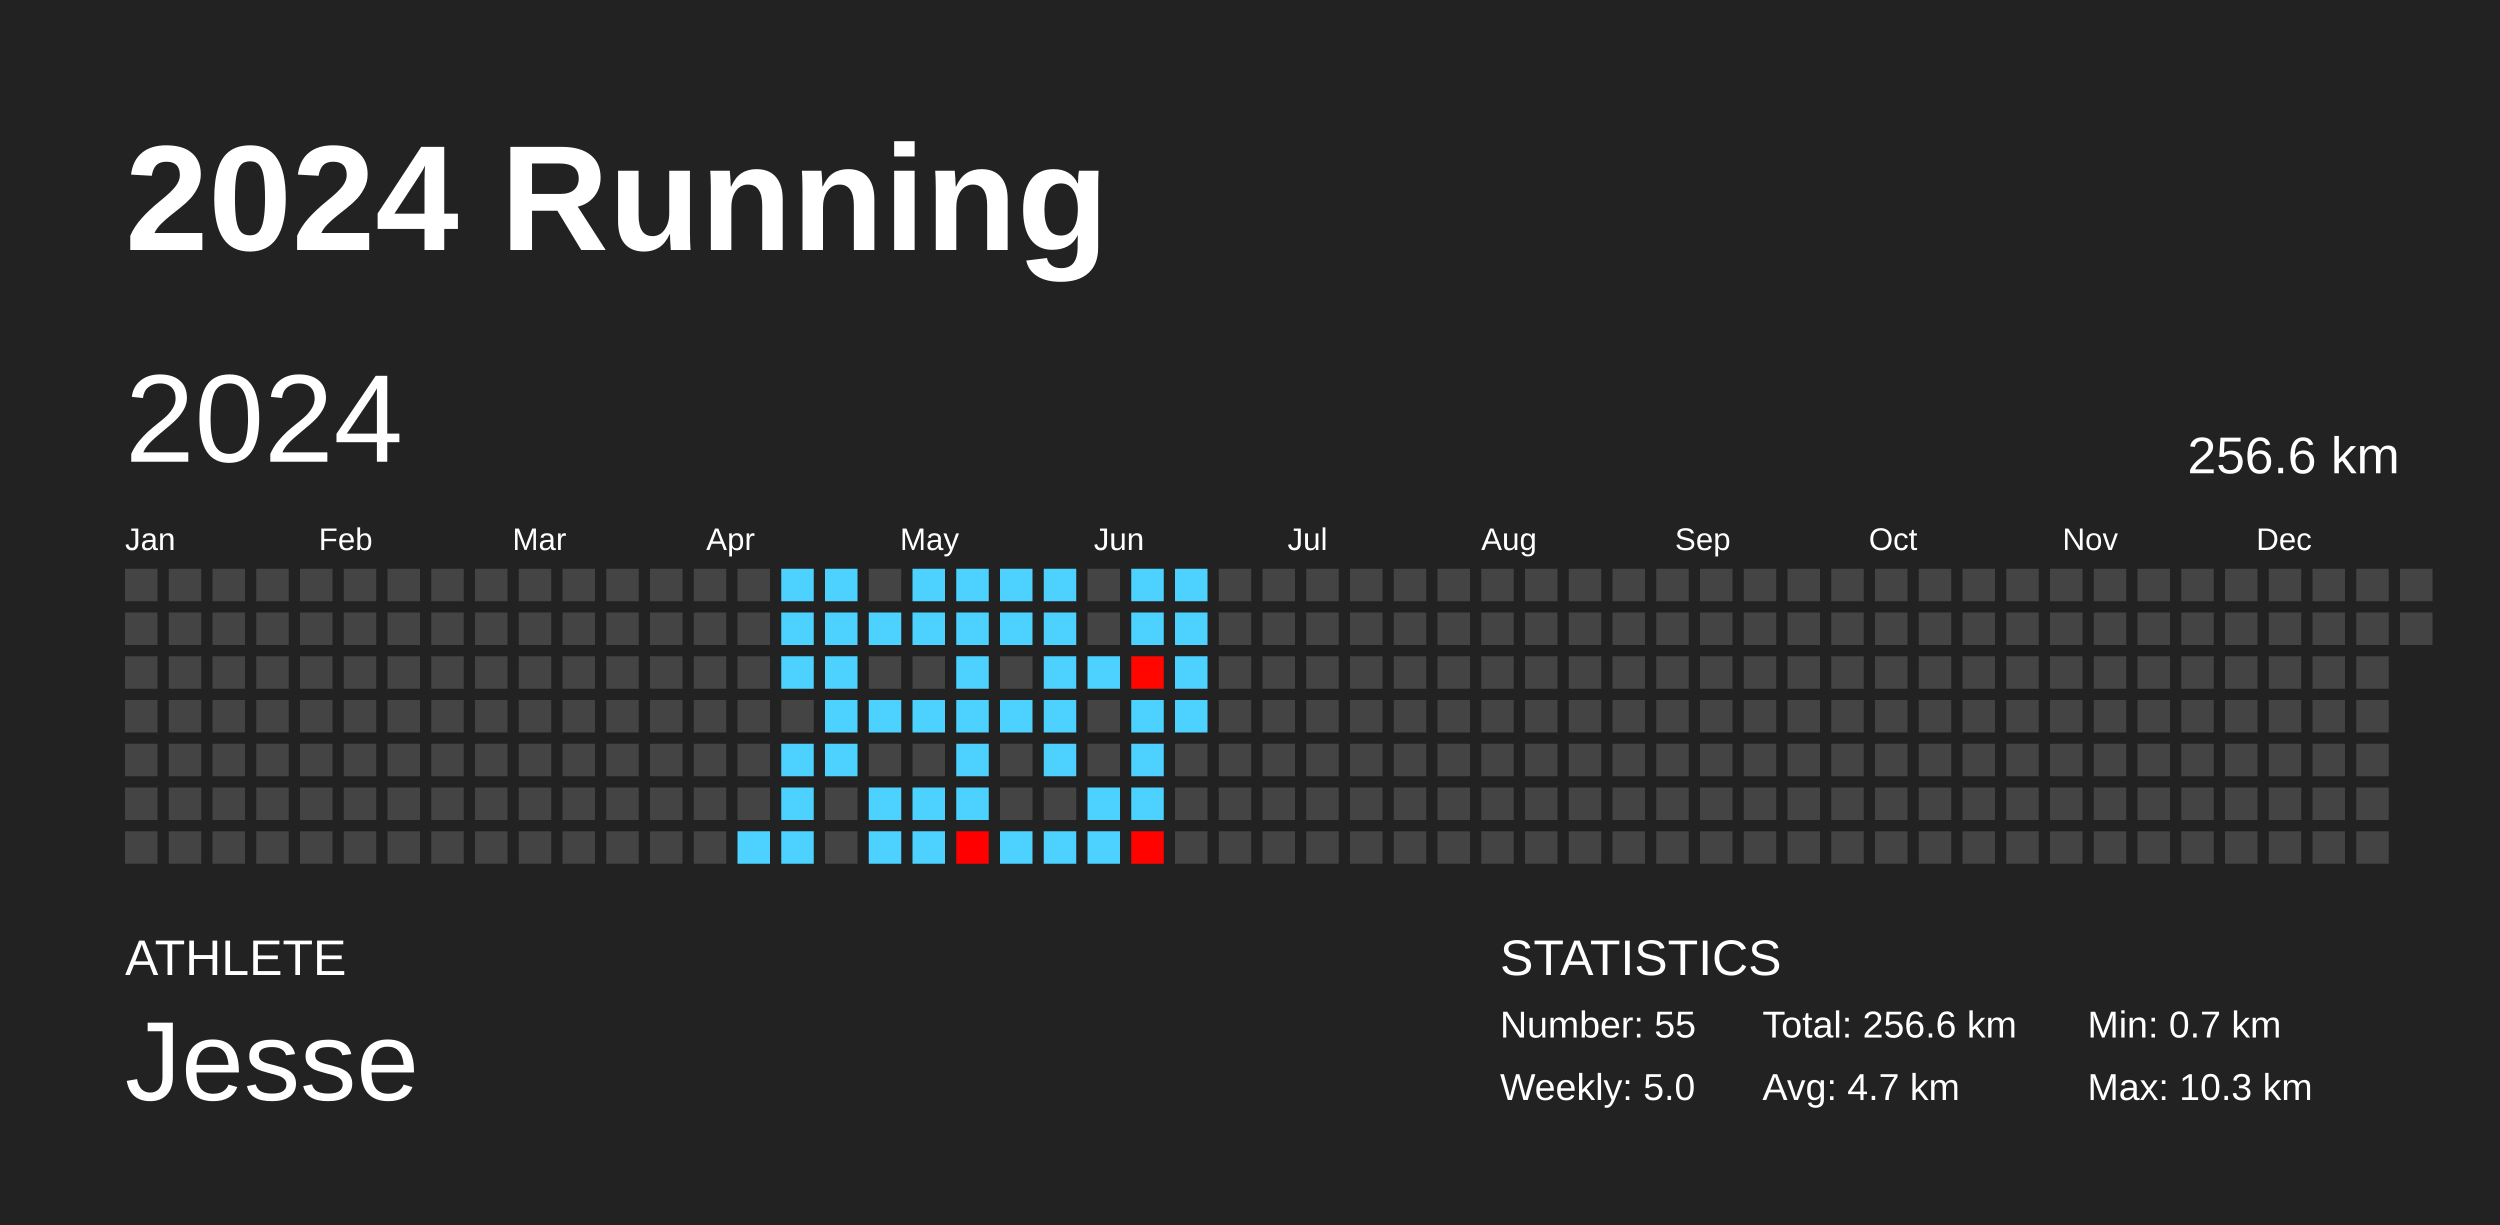
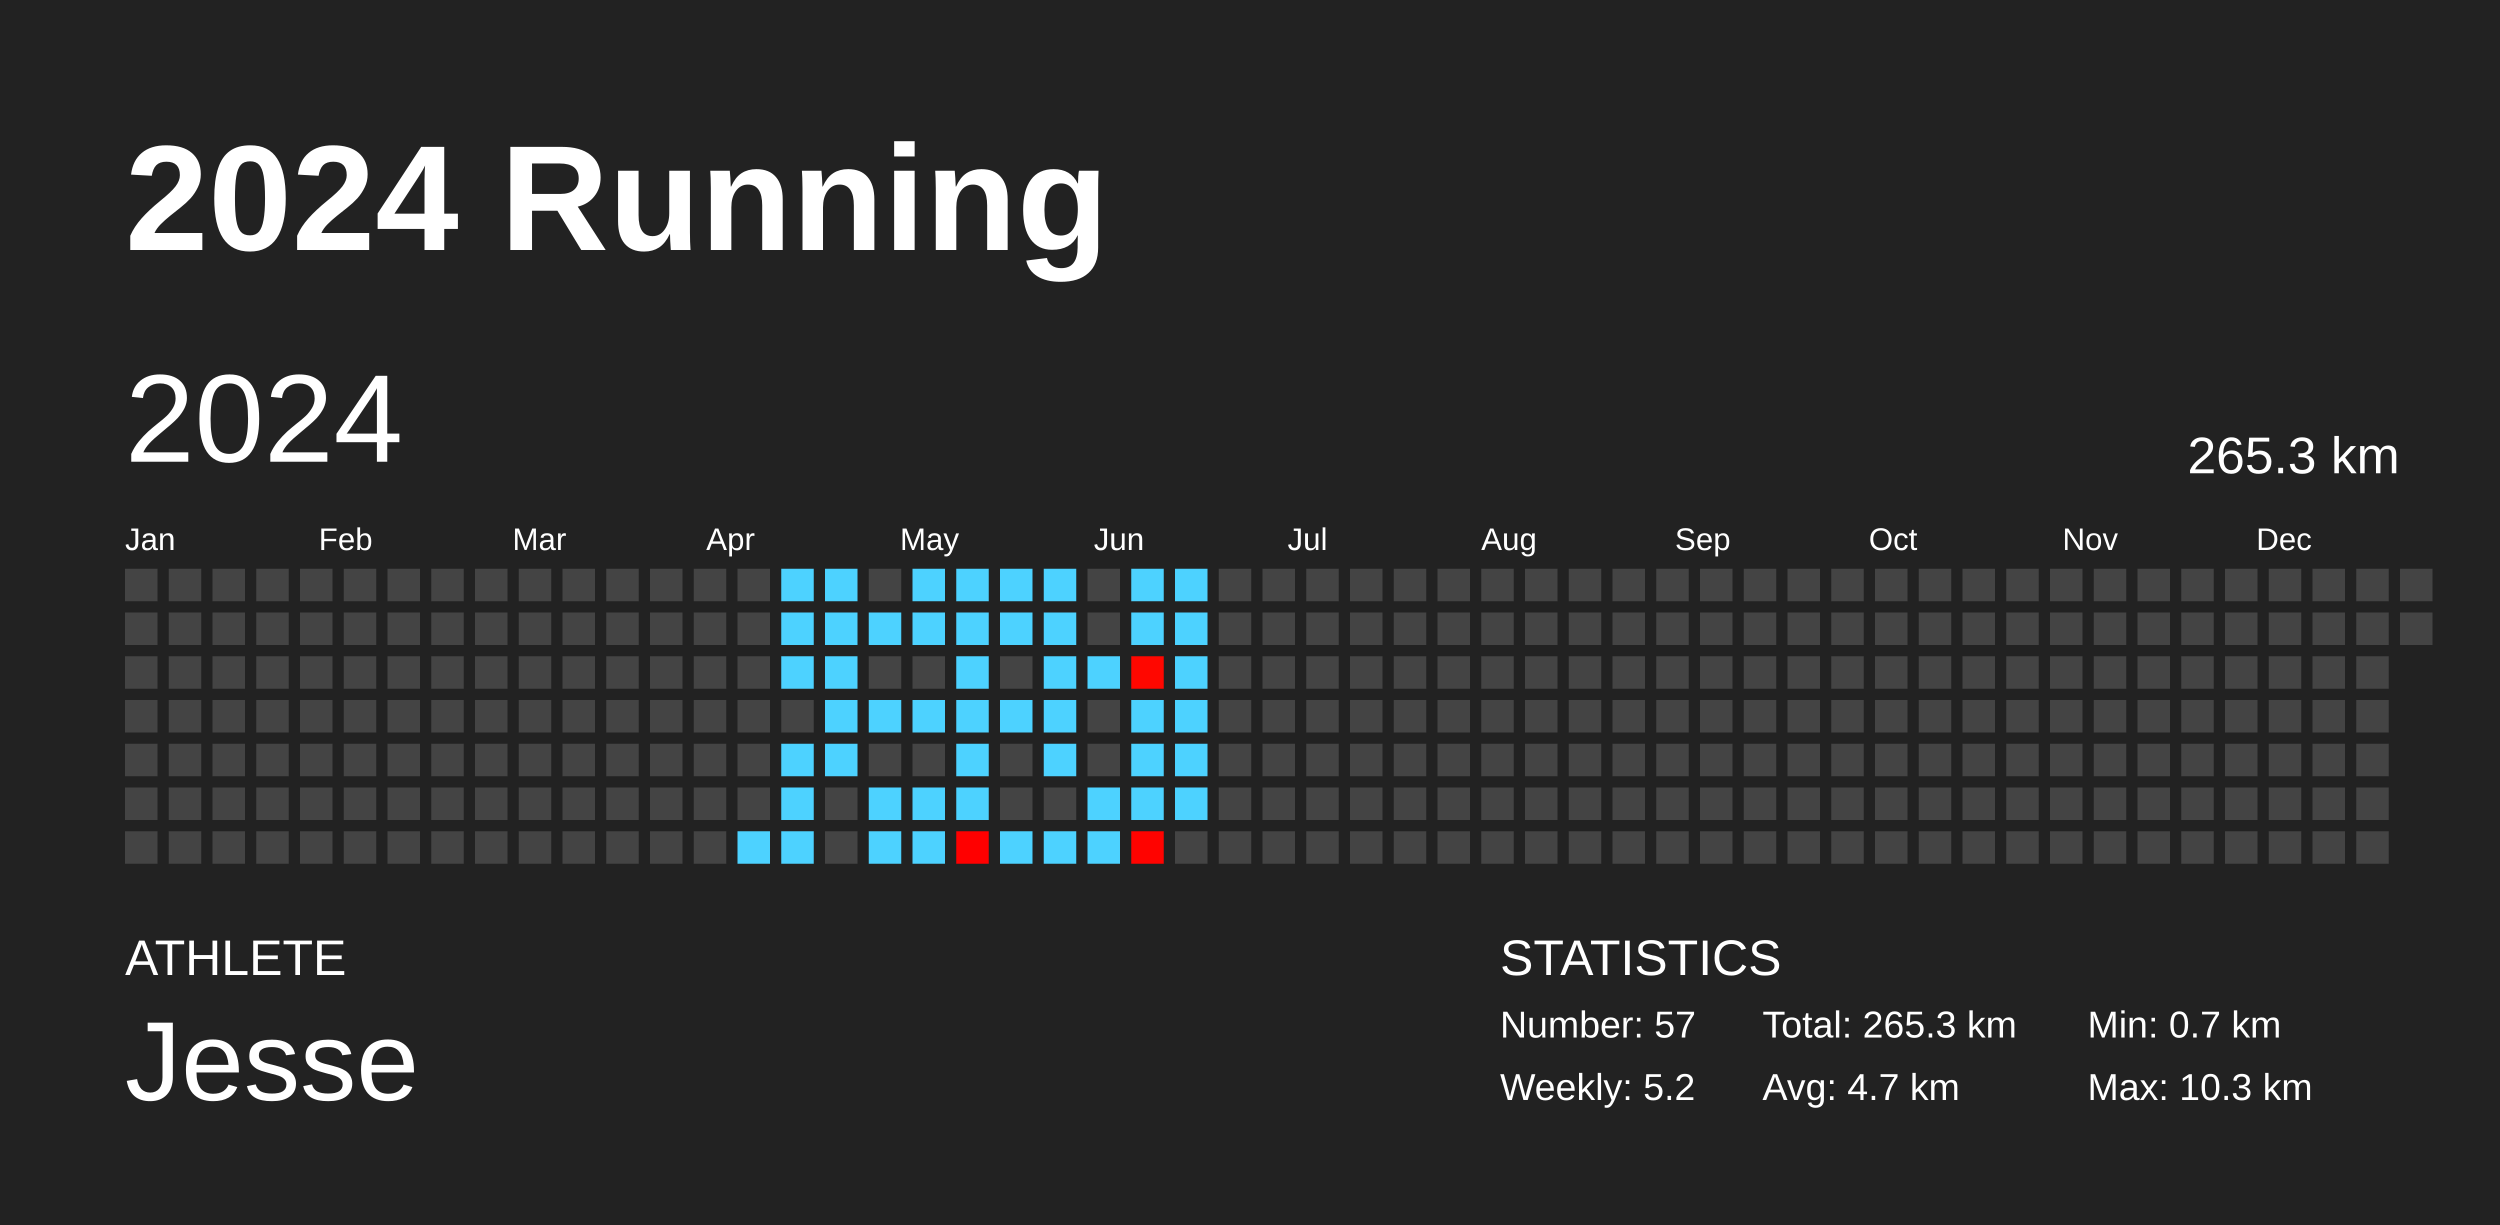
<svg xmlns="http://www.w3.org/2000/svg" baseProfile="full" height="98mm" version="1.1" viewBox="0,0,200,98" width="200mm">
  <defs />
  <rect fill="#222222" height="98" width="200" x="0" y="0" />
  <text fill="#FFFFFF" style="font-size:12px; font-family:Arial; font-weight:bold;" x="10" y="20">2024 Running</text>
  <text fill="#FFFFFF" style="font-size:4px; font-family:Arial" x="10" y="78">ATHLETE</text>
  <text fill="#FFFFFF" style="font-size:9px; font-family:Arial" x="10" y="88">Jesse</text>
  <text fill="#FFFFFF" style="font-size:4px; font-family:Arial" x="120" y="78">STATISTICS</text>
-   <text fill="#FFFFFF" style="font-size:3px; font-family:Arial" x="120" y="83">Number: 55</text>
-   <text fill="#FFFFFF" style="font-size:3px; font-family:Arial" x="120" y="88">Weekly: 5.0</text>
-   <text fill="#FFFFFF" style="font-size:3px; font-family:Arial" x="141" y="83">Total: 256.6 km</text>
+   <text fill="#FFFFFF" style="font-size:3px; font-family:Arial" x="120" y="83">Number: 57</text>
+   <text fill="#FFFFFF" style="font-size:3px; font-family:Arial" x="120" y="88">Weekly: 5.2</text>
+   <text fill="#FFFFFF" style="font-size:3px; font-family:Arial" x="141" y="83">Total: 265.3 km</text>
  <text fill="#FFFFFF" style="font-size:3px; font-family:Arial" x="141" y="88">Avg: 4.7 km</text>
  <text fill="#FFFFFF" style="font-size:3px; font-family:Arial" x="167" y="83">Min: 0.7 km</text>
  <text fill="#FFFFFF" style="font-size:3px; font-family:Arial" x="167" y="88">Max: 10.3 km</text>
  <text dominant-baseline="hanging" fill="#FFFFFF" style="font-size:10.0px; font-family:Arial;" x="10" y="30">2024</text>
-   <text dominant-baseline="hanging" fill="#FFFFFF" style="font-size:4.125px; font-family:Arial;" x="175" y="35">256.6 km</text>
+   <text dominant-baseline="hanging" fill="#FFFFFF" style="font-size:4.125px; font-family:Arial;" x="175" y="35">265.3 km</text>
  <text fill="#FFFFFF" style="font-size:2.5px; font-family:Arial" x="10.0" y="44">Jan</text>
  <text fill="#FFFFFF" style="font-size:2.5px; font-family:Arial" x="25.5" y="44">Feb</text>
  <text fill="#FFFFFF" style="font-size:2.5px; font-family:Arial" x="41.0" y="44">Mar</text>
  <text fill="#FFFFFF" style="font-size:2.5px; font-family:Arial" x="56.5" y="44">Apr</text>
  <text fill="#FFFFFF" style="font-size:2.5px; font-family:Arial" x="72.0" y="44">May</text>
  <text fill="#FFFFFF" style="font-size:2.5px; font-family:Arial" x="87.5" y="44">Jun</text>
  <text fill="#FFFFFF" style="font-size:2.5px; font-family:Arial" x="103.0" y="44">Jul</text>
  <text fill="#FFFFFF" style="font-size:2.5px; font-family:Arial" x="118.5" y="44">Aug</text>
  <text fill="#FFFFFF" style="font-size:2.5px; font-family:Arial" x="134.0" y="44">Sep</text>
  <text fill="#FFFFFF" style="font-size:2.5px; font-family:Arial" x="149.5" y="44">Oct</text>
  <text fill="#FFFFFF" style="font-size:2.5px; font-family:Arial" x="165.0" y="44">Nov</text>
  <text fill="#FFFFFF" style="font-size:2.5px; font-family:Arial" x="180.5" y="44">Dec</text>
  <rect fill="#444444" height="2.6" width="2.6" x="10.0" y="45.5" />
  <rect fill="#444444" height="2.6" width="2.6" x="10.0" y="49.0" />
  <rect fill="#444444" height="2.6" width="2.6" x="10.0" y="52.5" />
  <rect fill="#444444" height="2.6" width="2.6" x="10.0" y="56.0" />
  <rect fill="#444444" height="2.6" width="2.6" x="10.0" y="59.5" />
  <rect fill="#444444" height="2.6" width="2.6" x="10.0" y="63.0" />
  <rect fill="#444444" height="2.6" width="2.6" x="10.0" y="66.5" />
  <rect fill="#444444" height="2.6" width="2.6" x="13.5" y="45.5" />
  <rect fill="#444444" height="2.6" width="2.6" x="13.5" y="49.0" />
  <rect fill="#444444" height="2.6" width="2.6" x="13.5" y="52.5" />
  <rect fill="#444444" height="2.6" width="2.6" x="13.5" y="56.0" />
  <rect fill="#444444" height="2.6" width="2.6" x="13.5" y="59.5" />
  <rect fill="#444444" height="2.6" width="2.6" x="13.5" y="63.0" />
  <rect fill="#444444" height="2.6" width="2.6" x="13.5" y="66.5" />
  <rect fill="#444444" height="2.6" width="2.6" x="17.0" y="45.5" />
  <rect fill="#444444" height="2.6" width="2.6" x="17.0" y="49.0" />
  <rect fill="#444444" height="2.6" width="2.6" x="17.0" y="52.5" />
  <rect fill="#444444" height="2.6" width="2.6" x="17.0" y="56.0" />
  <rect fill="#444444" height="2.6" width="2.6" x="17.0" y="59.5" />
  <rect fill="#444444" height="2.6" width="2.6" x="17.0" y="63.0" />
  <rect fill="#444444" height="2.6" width="2.6" x="17.0" y="66.5" />
  <rect fill="#444444" height="2.6" width="2.6" x="20.5" y="45.5" />
  <rect fill="#444444" height="2.6" width="2.6" x="20.5" y="49.0" />
  <rect fill="#444444" height="2.6" width="2.6" x="20.5" y="52.5" />
  <rect fill="#444444" height="2.6" width="2.6" x="20.5" y="56.0" />
  <rect fill="#444444" height="2.6" width="2.6" x="20.5" y="59.5" />
  <rect fill="#444444" height="2.6" width="2.6" x="20.5" y="63.0" />
  <rect fill="#444444" height="2.6" width="2.6" x="20.5" y="66.5" />
  <rect fill="#444444" height="2.6" width="2.6" x="24.0" y="45.5" />
  <rect fill="#444444" height="2.6" width="2.6" x="24.0" y="49.0" />
  <rect fill="#444444" height="2.6" width="2.6" x="24.0" y="52.5" />
  <rect fill="#444444" height="2.6" width="2.6" x="24.0" y="56.0" />
  <rect fill="#444444" height="2.6" width="2.6" x="24.0" y="59.5" />
  <rect fill="#444444" height="2.6" width="2.6" x="24.0" y="63.0" />
  <rect fill="#444444" height="2.6" width="2.6" x="24.0" y="66.5" />
  <rect fill="#444444" height="2.6" width="2.6" x="27.5" y="45.5" />
  <rect fill="#444444" height="2.6" width="2.6" x="27.5" y="49.0" />
  <rect fill="#444444" height="2.6" width="2.6" x="27.5" y="52.5" />
  <rect fill="#444444" height="2.6" width="2.6" x="27.5" y="56.0" />
  <rect fill="#444444" height="2.6" width="2.6" x="27.5" y="59.5" />
  <rect fill="#444444" height="2.6" width="2.6" x="27.5" y="63.0" />
  <rect fill="#444444" height="2.6" width="2.6" x="27.5" y="66.5" />
  <rect fill="#444444" height="2.6" width="2.6" x="31.0" y="45.5" />
  <rect fill="#444444" height="2.6" width="2.6" x="31.0" y="49.0" />
  <rect fill="#444444" height="2.6" width="2.6" x="31.0" y="52.5" />
  <rect fill="#444444" height="2.6" width="2.6" x="31.0" y="56.0" />
  <rect fill="#444444" height="2.6" width="2.6" x="31.0" y="59.5" />
  <rect fill="#444444" height="2.6" width="2.6" x="31.0" y="63.0" />
  <rect fill="#444444" height="2.6" width="2.6" x="31.0" y="66.5" />
  <rect fill="#444444" height="2.6" width="2.6" x="34.5" y="45.5" />
  <rect fill="#444444" height="2.6" width="2.6" x="34.5" y="49.0" />
  <rect fill="#444444" height="2.6" width="2.6" x="34.5" y="52.5" />
  <rect fill="#444444" height="2.6" width="2.6" x="34.5" y="56.0" />
  <rect fill="#444444" height="2.6" width="2.6" x="34.5" y="59.5" />
  <rect fill="#444444" height="2.6" width="2.6" x="34.5" y="63.0" />
  <rect fill="#444444" height="2.6" width="2.6" x="34.5" y="66.5" />
  <rect fill="#444444" height="2.6" width="2.6" x="38.0" y="45.5" />
  <rect fill="#444444" height="2.6" width="2.6" x="38.0" y="49.0" />
  <rect fill="#444444" height="2.6" width="2.6" x="38.0" y="52.5" />
  <rect fill="#444444" height="2.6" width="2.6" x="38.0" y="56.0" />
  <rect fill="#444444" height="2.6" width="2.6" x="38.0" y="59.5" />
  <rect fill="#444444" height="2.6" width="2.6" x="38.0" y="63.0" />
  <rect fill="#444444" height="2.6" width="2.6" x="38.0" y="66.5" />
  <rect fill="#444444" height="2.6" width="2.6" x="41.5" y="45.5" />
  <rect fill="#444444" height="2.6" width="2.6" x="41.5" y="49.0" />
  <rect fill="#444444" height="2.6" width="2.6" x="41.5" y="52.5" />
  <rect fill="#444444" height="2.6" width="2.6" x="41.5" y="56.0" />
  <rect fill="#444444" height="2.6" width="2.6" x="41.5" y="59.5" />
  <rect fill="#444444" height="2.6" width="2.6" x="41.5" y="63.0" />
  <rect fill="#444444" height="2.6" width="2.6" x="41.5" y="66.5" />
  <rect fill="#444444" height="2.6" width="2.6" x="45.0" y="45.5" />
  <rect fill="#444444" height="2.6" width="2.6" x="45.0" y="49.0" />
  <rect fill="#444444" height="2.6" width="2.6" x="45.0" y="52.5" />
  <rect fill="#444444" height="2.6" width="2.6" x="45.0" y="56.0" />
  <rect fill="#444444" height="2.6" width="2.6" x="45.0" y="59.5" />
  <rect fill="#444444" height="2.6" width="2.6" x="45.0" y="63.0" />
  <rect fill="#444444" height="2.6" width="2.6" x="45.0" y="66.5" />
  <rect fill="#444444" height="2.6" width="2.6" x="48.5" y="45.5" />
  <rect fill="#444444" height="2.6" width="2.6" x="48.5" y="49.0" />
  <rect fill="#444444" height="2.6" width="2.6" x="48.5" y="52.5" />
  <rect fill="#444444" height="2.6" width="2.6" x="48.5" y="56.0" />
  <rect fill="#444444" height="2.6" width="2.6" x="48.5" y="59.5" />
  <rect fill="#444444" height="2.6" width="2.6" x="48.5" y="63.0" />
  <rect fill="#444444" height="2.6" width="2.6" x="48.5" y="66.5" />
  <rect fill="#444444" height="2.6" width="2.6" x="52.0" y="45.5" />
  <rect fill="#444444" height="2.6" width="2.6" x="52.0" y="49.0" />
  <rect fill="#444444" height="2.6" width="2.6" x="52.0" y="52.5" />
  <rect fill="#444444" height="2.6" width="2.6" x="52.0" y="56.0" />
  <rect fill="#444444" height="2.6" width="2.6" x="52.0" y="59.5" />
  <rect fill="#444444" height="2.6" width="2.6" x="52.0" y="63.0" />
  <rect fill="#444444" height="2.6" width="2.6" x="52.0" y="66.5" />
  <rect fill="#444444" height="2.6" width="2.6" x="55.5" y="45.5" />
  <rect fill="#444444" height="2.6" width="2.6" x="55.5" y="49.0" />
  <rect fill="#444444" height="2.6" width="2.6" x="55.5" y="52.5" />
  <rect fill="#444444" height="2.6" width="2.6" x="55.5" y="56.0" />
  <rect fill="#444444" height="2.6" width="2.6" x="55.5" y="59.5" />
  <rect fill="#444444" height="2.6" width="2.6" x="55.5" y="63.0" />
  <rect fill="#444444" height="2.6" width="2.6" x="55.5" y="66.5" />
  <rect fill="#444444" height="2.6" width="2.6" x="59.0" y="45.5" />
  <rect fill="#444444" height="2.6" width="2.6" x="59.0" y="49.0" />
  <rect fill="#444444" height="2.6" width="2.6" x="59.0" y="52.5" />
  <rect fill="#444444" height="2.6" width="2.6" x="59.0" y="56.0" />
  <rect fill="#444444" height="2.6" width="2.6" x="59.0" y="59.5" />
  <rect fill="#444444" height="2.6" width="2.6" x="59.0" y="63.0" />
  <rect fill="#4dd2ff" height="2.6" width="2.6" x="59.0" y="66.5" />
  <rect fill="#4dd2ff" height="2.6" width="2.6" x="62.5" y="45.5" />
  <rect fill="#4dd2ff" height="2.6" width="2.6" x="62.5" y="49.0" />
  <rect fill="#4dd2ff" height="2.6" width="2.6" x="62.5" y="52.5" />
  <rect fill="#444444" height="2.6" width="2.6" x="62.5" y="56.0" />
  <rect fill="#4dd2ff" height="2.6" width="2.6" x="62.5" y="59.5" />
  <rect fill="#4dd2ff" height="2.6" width="2.6" x="62.5" y="63.0" />
  <rect fill="#4dd2ff" height="2.6" width="2.6" x="62.5" y="66.5" />
  <rect fill="#4dd2ff" height="2.6" width="2.6" x="66.0" y="45.5" />
  <rect fill="#4dd2ff" height="2.6" width="2.6" x="66.0" y="49.0" />
  <rect fill="#4dd2ff" height="2.6" width="2.6" x="66.0" y="52.5" />
  <rect fill="#4dd2ff" height="2.6" width="2.6" x="66.0" y="56.0" />
  <rect fill="#4dd2ff" height="2.6" width="2.6" x="66.0" y="59.5" />
  <rect fill="#444444" height="2.6" width="2.6" x="66.0" y="63.0" />
  <rect fill="#444444" height="2.6" width="2.6" x="66.0" y="66.5" />
  <rect fill="#444444" height="2.6" width="2.6" x="69.5" y="45.5" />
  <rect fill="#4dd2ff" height="2.6" width="2.6" x="69.5" y="49.0" />
  <rect fill="#444444" height="2.6" width="2.6" x="69.5" y="52.5" />
  <rect fill="#4dd2ff" height="2.6" width="2.6" x="69.5" y="56.0" />
  <rect fill="#444444" height="2.6" width="2.6" x="69.5" y="59.5" />
  <rect fill="#4dd2ff" height="2.6" width="2.6" x="69.5" y="63.0" />
  <rect fill="#4dd2ff" height="2.6" width="2.6" x="69.5" y="66.5" />
  <rect fill="#4dd2ff" height="2.6" width="2.6" x="73.0" y="45.5" />
  <rect fill="#4dd2ff" height="2.6" width="2.6" x="73.0" y="49.0" />
  <rect fill="#444444" height="2.6" width="2.6" x="73.0" y="52.5" />
  <rect fill="#4dd2ff" height="2.6" width="2.6" x="73.0" y="56.0" />
  <rect fill="#444444" height="2.6" width="2.6" x="73.0" y="59.5" />
  <rect fill="#4dd2ff" height="2.6" width="2.6" x="73.0" y="63.0" />
  <rect fill="#4dd2ff" height="2.6" width="2.6" x="73.0" y="66.5" />
  <rect fill="#4dd2ff" height="2.6" width="2.6" x="76.5" y="45.5" />
  <rect fill="#4dd2ff" height="2.6" width="2.6" x="76.5" y="49.0" />
  <rect fill="#4dd2ff" height="2.6" width="2.6" x="76.5" y="52.5" />
  <rect fill="#4dd2ff" height="2.6" width="2.6" x="76.5" y="56.0" />
  <rect fill="#4dd2ff" height="2.6" width="2.6" x="76.5" y="59.5" />
  <rect fill="#4dd2ff" height="2.6" width="2.6" x="76.5" y="63.0" />
  <rect fill="#ff0000" height="2.6" width="2.6" x="76.5" y="66.5" />
  <rect fill="#4dd2ff" height="2.6" width="2.6" x="80.0" y="45.5" />
  <rect fill="#4dd2ff" height="2.6" width="2.6" x="80.0" y="49.0" />
  <rect fill="#444444" height="2.6" width="2.6" x="80.0" y="52.5" />
  <rect fill="#4dd2ff" height="2.6" width="2.6" x="80.0" y="56.0" />
  <rect fill="#444444" height="2.6" width="2.6" x="80.0" y="59.5" />
  <rect fill="#444444" height="2.6" width="2.6" x="80.0" y="63.0" />
  <rect fill="#4dd2ff" height="2.6" width="2.6" x="80.0" y="66.5" />
  <rect fill="#4dd2ff" height="2.6" width="2.6" x="83.5" y="45.5" />
  <rect fill="#4dd2ff" height="2.6" width="2.6" x="83.5" y="49.0" />
  <rect fill="#4dd2ff" height="2.6" width="2.6" x="83.5" y="52.5" />
  <rect fill="#4dd2ff" height="2.6" width="2.6" x="83.5" y="56.0" />
  <rect fill="#4dd2ff" height="2.6" width="2.6" x="83.5" y="59.5" />
  <rect fill="#444444" height="2.6" width="2.6" x="83.5" y="63.0" />
  <rect fill="#4dd2ff" height="2.6" width="2.6" x="83.5" y="66.5" />
  <rect fill="#444444" height="2.6" width="2.6" x="87.0" y="45.5" />
  <rect fill="#444444" height="2.6" width="2.6" x="87.0" y="49.0" />
  <rect fill="#4dd2ff" height="2.6" width="2.6" x="87.0" y="52.5" />
  <rect fill="#444444" height="2.6" width="2.6" x="87.0" y="56.0" />
  <rect fill="#444444" height="2.6" width="2.6" x="87.0" y="59.5" />
  <rect fill="#4dd2ff" height="2.6" width="2.6" x="87.0" y="63.0" />
  <rect fill="#4dd2ff" height="2.6" width="2.6" x="87.0" y="66.5" />
  <rect fill="#4dd2ff" height="2.6" width="2.6" x="90.5" y="45.5" />
  <rect fill="#4dd2ff" height="2.6" width="2.6" x="90.5" y="49.0" />
  <rect fill="#ff0700" height="2.6" width="2.6" x="90.5" y="52.5" />
  <rect fill="#4dd2ff" height="2.6" width="2.6" x="90.5" y="56.0" />
  <rect fill="#4dd2ff" height="2.6" width="2.6" x="90.5" y="59.5" />
  <rect fill="#4dd2ff" height="2.6" width="2.6" x="90.5" y="63.0" />
  <rect fill="#ff0300" height="2.6" width="2.6" x="90.5" y="66.5" />
  <rect fill="#4dd2ff" height="2.6" width="2.6" x="94.0" y="45.5" />
  <rect fill="#4dd2ff" height="2.6" width="2.6" x="94.0" y="49.0" />
  <rect fill="#4dd2ff" height="2.6" width="2.6" x="94.0" y="52.5" />
  <rect fill="#4dd2ff" height="2.6" width="2.6" x="94.0" y="56.0" />
-   <rect fill="#444444" height="2.6" width="2.6" x="94.0" y="59.5" />
-   <rect fill="#444444" height="2.6" width="2.6" x="94.0" y="63.0" />
+   <rect fill="#4dd2ff" height="2.6" width="2.6" x="94.0" y="59.5" />
+   <rect fill="#4dd2ff" height="2.6" width="2.6" x="94.0" y="63.0" />
  <rect fill="#444444" height="2.6" width="2.6" x="94.0" y="66.5" />
  <rect fill="#444444" height="2.6" width="2.6" x="97.5" y="45.5" />
  <rect fill="#444444" height="2.6" width="2.6" x="97.5" y="49.0" />
  <rect fill="#444444" height="2.6" width="2.6" x="97.5" y="52.5" />
  <rect fill="#444444" height="2.6" width="2.6" x="97.5" y="56.0" />
  <rect fill="#444444" height="2.6" width="2.6" x="97.5" y="59.5" />
  <rect fill="#444444" height="2.6" width="2.6" x="97.5" y="63.0" />
  <rect fill="#444444" height="2.6" width="2.6" x="97.5" y="66.5" />
  <rect fill="#444444" height="2.6" width="2.6" x="101.0" y="45.5" />
  <rect fill="#444444" height="2.6" width="2.6" x="101.0" y="49.0" />
  <rect fill="#444444" height="2.6" width="2.6" x="101.0" y="52.5" />
  <rect fill="#444444" height="2.6" width="2.6" x="101.0" y="56.0" />
  <rect fill="#444444" height="2.6" width="2.6" x="101.0" y="59.5" />
  <rect fill="#444444" height="2.6" width="2.6" x="101.0" y="63.0" />
  <rect fill="#444444" height="2.6" width="2.6" x="101.0" y="66.5" />
  <rect fill="#444444" height="2.6" width="2.6" x="104.5" y="45.5" />
  <rect fill="#444444" height="2.6" width="2.6" x="104.5" y="49.0" />
  <rect fill="#444444" height="2.6" width="2.6" x="104.5" y="52.5" />
  <rect fill="#444444" height="2.6" width="2.6" x="104.5" y="56.0" />
  <rect fill="#444444" height="2.6" width="2.6" x="104.5" y="59.5" />
  <rect fill="#444444" height="2.6" width="2.6" x="104.5" y="63.0" />
  <rect fill="#444444" height="2.6" width="2.6" x="104.5" y="66.5" />
  <rect fill="#444444" height="2.6" width="2.6" x="108.0" y="45.5" />
  <rect fill="#444444" height="2.6" width="2.6" x="108.0" y="49.0" />
  <rect fill="#444444" height="2.6" width="2.6" x="108.0" y="52.5" />
  <rect fill="#444444" height="2.6" width="2.6" x="108.0" y="56.0" />
  <rect fill="#444444" height="2.6" width="2.6" x="108.0" y="59.5" />
  <rect fill="#444444" height="2.6" width="2.6" x="108.0" y="63.0" />
  <rect fill="#444444" height="2.6" width="2.6" x="108.0" y="66.5" />
  <rect fill="#444444" height="2.6" width="2.6" x="111.5" y="45.5" />
  <rect fill="#444444" height="2.6" width="2.6" x="111.5" y="49.0" />
  <rect fill="#444444" height="2.6" width="2.6" x="111.5" y="52.5" />
  <rect fill="#444444" height="2.6" width="2.6" x="111.5" y="56.0" />
  <rect fill="#444444" height="2.6" width="2.6" x="111.5" y="59.5" />
  <rect fill="#444444" height="2.6" width="2.6" x="111.5" y="63.0" />
  <rect fill="#444444" height="2.6" width="2.6" x="111.5" y="66.5" />
  <rect fill="#444444" height="2.6" width="2.6" x="115.0" y="45.5" />
  <rect fill="#444444" height="2.6" width="2.6" x="115.0" y="49.0" />
  <rect fill="#444444" height="2.6" width="2.6" x="115.0" y="52.5" />
  <rect fill="#444444" height="2.6" width="2.6" x="115.0" y="56.0" />
  <rect fill="#444444" height="2.6" width="2.6" x="115.0" y="59.5" />
  <rect fill="#444444" height="2.6" width="2.6" x="115.0" y="63.0" />
  <rect fill="#444444" height="2.6" width="2.6" x="115.0" y="66.5" />
  <rect fill="#444444" height="2.6" width="2.6" x="118.5" y="45.5" />
  <rect fill="#444444" height="2.6" width="2.6" x="118.5" y="49.0" />
  <rect fill="#444444" height="2.6" width="2.6" x="118.5" y="52.5" />
  <rect fill="#444444" height="2.6" width="2.6" x="118.5" y="56.0" />
  <rect fill="#444444" height="2.6" width="2.6" x="118.5" y="59.5" />
  <rect fill="#444444" height="2.6" width="2.6" x="118.5" y="63.0" />
  <rect fill="#444444" height="2.6" width="2.6" x="118.5" y="66.5" />
  <rect fill="#444444" height="2.6" width="2.6" x="122.0" y="45.5" />
  <rect fill="#444444" height="2.6" width="2.6" x="122.0" y="49.0" />
  <rect fill="#444444" height="2.6" width="2.6" x="122.0" y="52.5" />
  <rect fill="#444444" height="2.6" width="2.6" x="122.0" y="56.0" />
  <rect fill="#444444" height="2.6" width="2.6" x="122.0" y="59.5" />
  <rect fill="#444444" height="2.6" width="2.6" x="122.0" y="63.0" />
  <rect fill="#444444" height="2.6" width="2.6" x="122.0" y="66.5" />
  <rect fill="#444444" height="2.6" width="2.6" x="125.5" y="45.5" />
  <rect fill="#444444" height="2.6" width="2.6" x="125.5" y="49.0" />
  <rect fill="#444444" height="2.6" width="2.6" x="125.5" y="52.5" />
  <rect fill="#444444" height="2.6" width="2.6" x="125.5" y="56.0" />
  <rect fill="#444444" height="2.6" width="2.6" x="125.5" y="59.5" />
  <rect fill="#444444" height="2.6" width="2.6" x="125.5" y="63.0" />
  <rect fill="#444444" height="2.6" width="2.6" x="125.5" y="66.5" />
  <rect fill="#444444" height="2.6" width="2.6" x="129.0" y="45.5" />
  <rect fill="#444444" height="2.6" width="2.6" x="129.0" y="49.0" />
  <rect fill="#444444" height="2.6" width="2.6" x="129.0" y="52.5" />
  <rect fill="#444444" height="2.6" width="2.6" x="129.0" y="56.0" />
  <rect fill="#444444" height="2.6" width="2.6" x="129.0" y="59.5" />
  <rect fill="#444444" height="2.6" width="2.6" x="129.0" y="63.0" />
  <rect fill="#444444" height="2.6" width="2.6" x="129.0" y="66.5" />
  <rect fill="#444444" height="2.6" width="2.6" x="132.5" y="45.5" />
  <rect fill="#444444" height="2.6" width="2.6" x="132.5" y="49.0" />
  <rect fill="#444444" height="2.6" width="2.6" x="132.5" y="52.5" />
  <rect fill="#444444" height="2.6" width="2.6" x="132.5" y="56.0" />
  <rect fill="#444444" height="2.6" width="2.6" x="132.5" y="59.5" />
  <rect fill="#444444" height="2.6" width="2.6" x="132.5" y="63.0" />
  <rect fill="#444444" height="2.6" width="2.6" x="132.5" y="66.5" />
  <rect fill="#444444" height="2.6" width="2.6" x="136.0" y="45.5" />
  <rect fill="#444444" height="2.6" width="2.6" x="136.0" y="49.0" />
  <rect fill="#444444" height="2.6" width="2.6" x="136.0" y="52.5" />
  <rect fill="#444444" height="2.6" width="2.6" x="136.0" y="56.0" />
  <rect fill="#444444" height="2.6" width="2.6" x="136.0" y="59.5" />
  <rect fill="#444444" height="2.6" width="2.6" x="136.0" y="63.0" />
  <rect fill="#444444" height="2.6" width="2.6" x="136.0" y="66.5" />
  <rect fill="#444444" height="2.6" width="2.6" x="139.5" y="45.5" />
  <rect fill="#444444" height="2.6" width="2.6" x="139.5" y="49.0" />
  <rect fill="#444444" height="2.6" width="2.6" x="139.5" y="52.5" />
  <rect fill="#444444" height="2.6" width="2.6" x="139.5" y="56.0" />
  <rect fill="#444444" height="2.6" width="2.6" x="139.5" y="59.5" />
  <rect fill="#444444" height="2.6" width="2.6" x="139.5" y="63.0" />
  <rect fill="#444444" height="2.6" width="2.6" x="139.5" y="66.5" />
  <rect fill="#444444" height="2.6" width="2.6" x="143.0" y="45.5" />
  <rect fill="#444444" height="2.6" width="2.6" x="143.0" y="49.0" />
  <rect fill="#444444" height="2.6" width="2.6" x="143.0" y="52.5" />
  <rect fill="#444444" height="2.6" width="2.6" x="143.0" y="56.0" />
  <rect fill="#444444" height="2.6" width="2.6" x="143.0" y="59.5" />
  <rect fill="#444444" height="2.6" width="2.6" x="143.0" y="63.0" />
  <rect fill="#444444" height="2.6" width="2.6" x="143.0" y="66.5" />
  <rect fill="#444444" height="2.6" width="2.6" x="146.5" y="45.5" />
  <rect fill="#444444" height="2.6" width="2.6" x="146.5" y="49.0" />
  <rect fill="#444444" height="2.6" width="2.6" x="146.5" y="52.5" />
  <rect fill="#444444" height="2.6" width="2.6" x="146.5" y="56.0" />
  <rect fill="#444444" height="2.6" width="2.6" x="146.5" y="59.5" />
  <rect fill="#444444" height="2.6" width="2.6" x="146.5" y="63.0" />
  <rect fill="#444444" height="2.6" width="2.6" x="146.5" y="66.5" />
  <rect fill="#444444" height="2.6" width="2.6" x="150.0" y="45.5" />
  <rect fill="#444444" height="2.6" width="2.6" x="150.0" y="49.0" />
  <rect fill="#444444" height="2.6" width="2.6" x="150.0" y="52.5" />
  <rect fill="#444444" height="2.6" width="2.6" x="150.0" y="56.0" />
  <rect fill="#444444" height="2.6" width="2.6" x="150.0" y="59.5" />
  <rect fill="#444444" height="2.6" width="2.6" x="150.0" y="63.0" />
  <rect fill="#444444" height="2.6" width="2.6" x="150.0" y="66.5" />
  <rect fill="#444444" height="2.6" width="2.6" x="153.5" y="45.5" />
  <rect fill="#444444" height="2.6" width="2.6" x="153.5" y="49.0" />
  <rect fill="#444444" height="2.6" width="2.6" x="153.5" y="52.5" />
  <rect fill="#444444" height="2.6" width="2.6" x="153.5" y="56.0" />
  <rect fill="#444444" height="2.6" width="2.6" x="153.5" y="59.5" />
  <rect fill="#444444" height="2.6" width="2.6" x="153.5" y="63.0" />
  <rect fill="#444444" height="2.6" width="2.6" x="153.5" y="66.5" />
  <rect fill="#444444" height="2.6" width="2.6" x="157.0" y="45.5" />
  <rect fill="#444444" height="2.6" width="2.6" x="157.0" y="49.0" />
  <rect fill="#444444" height="2.6" width="2.6" x="157.0" y="52.5" />
  <rect fill="#444444" height="2.6" width="2.6" x="157.0" y="56.0" />
  <rect fill="#444444" height="2.6" width="2.6" x="157.0" y="59.5" />
  <rect fill="#444444" height="2.6" width="2.6" x="157.0" y="63.0" />
  <rect fill="#444444" height="2.6" width="2.6" x="157.0" y="66.5" />
  <rect fill="#444444" height="2.6" width="2.6" x="160.5" y="45.5" />
  <rect fill="#444444" height="2.6" width="2.6" x="160.5" y="49.0" />
  <rect fill="#444444" height="2.6" width="2.6" x="160.5" y="52.5" />
  <rect fill="#444444" height="2.6" width="2.6" x="160.5" y="56.0" />
  <rect fill="#444444" height="2.6" width="2.6" x="160.5" y="59.5" />
  <rect fill="#444444" height="2.6" width="2.6" x="160.5" y="63.0" />
  <rect fill="#444444" height="2.6" width="2.6" x="160.5" y="66.5" />
  <rect fill="#444444" height="2.6" width="2.6" x="164.0" y="45.5" />
  <rect fill="#444444" height="2.6" width="2.6" x="164.0" y="49.0" />
  <rect fill="#444444" height="2.6" width="2.6" x="164.0" y="52.5" />
  <rect fill="#444444" height="2.6" width="2.6" x="164.0" y="56.0" />
  <rect fill="#444444" height="2.6" width="2.6" x="164.0" y="59.5" />
  <rect fill="#444444" height="2.6" width="2.6" x="164.0" y="63.0" />
  <rect fill="#444444" height="2.6" width="2.6" x="164.0" y="66.5" />
  <rect fill="#444444" height="2.6" width="2.6" x="167.5" y="45.5" />
  <rect fill="#444444" height="2.6" width="2.6" x="167.5" y="49.0" />
  <rect fill="#444444" height="2.6" width="2.6" x="167.5" y="52.5" />
  <rect fill="#444444" height="2.6" width="2.6" x="167.5" y="56.0" />
  <rect fill="#444444" height="2.6" width="2.6" x="167.5" y="59.5" />
  <rect fill="#444444" height="2.6" width="2.6" x="167.5" y="63.0" />
  <rect fill="#444444" height="2.6" width="2.6" x="167.5" y="66.5" />
  <rect fill="#444444" height="2.6" width="2.6" x="171.0" y="45.5" />
  <rect fill="#444444" height="2.6" width="2.6" x="171.0" y="49.0" />
  <rect fill="#444444" height="2.6" width="2.6" x="171.0" y="52.5" />
  <rect fill="#444444" height="2.6" width="2.6" x="171.0" y="56.0" />
  <rect fill="#444444" height="2.6" width="2.6" x="171.0" y="59.5" />
  <rect fill="#444444" height="2.6" width="2.6" x="171.0" y="63.0" />
  <rect fill="#444444" height="2.6" width="2.6" x="171.0" y="66.5" />
  <rect fill="#444444" height="2.6" width="2.6" x="174.5" y="45.5" />
  <rect fill="#444444" height="2.6" width="2.6" x="174.5" y="49.0" />
  <rect fill="#444444" height="2.6" width="2.6" x="174.5" y="52.5" />
  <rect fill="#444444" height="2.6" width="2.6" x="174.5" y="56.0" />
  <rect fill="#444444" height="2.6" width="2.6" x="174.5" y="59.5" />
  <rect fill="#444444" height="2.6" width="2.6" x="174.5" y="63.0" />
  <rect fill="#444444" height="2.6" width="2.6" x="174.5" y="66.5" />
  <rect fill="#444444" height="2.6" width="2.6" x="178.0" y="45.5" />
  <rect fill="#444444" height="2.6" width="2.6" x="178.0" y="49.0" />
  <rect fill="#444444" height="2.6" width="2.6" x="178.0" y="52.5" />
  <rect fill="#444444" height="2.6" width="2.6" x="178.0" y="56.0" />
  <rect fill="#444444" height="2.6" width="2.6" x="178.0" y="59.5" />
  <rect fill="#444444" height="2.6" width="2.6" x="178.0" y="63.0" />
  <rect fill="#444444" height="2.6" width="2.6" x="178.0" y="66.5" />
  <rect fill="#444444" height="2.6" width="2.6" x="181.5" y="45.5" />
  <rect fill="#444444" height="2.6" width="2.6" x="181.5" y="49.0" />
  <rect fill="#444444" height="2.6" width="2.6" x="181.5" y="52.5" />
  <rect fill="#444444" height="2.6" width="2.6" x="181.5" y="56.0" />
  <rect fill="#444444" height="2.6" width="2.6" x="181.5" y="59.5" />
  <rect fill="#444444" height="2.6" width="2.6" x="181.5" y="63.0" />
  <rect fill="#444444" height="2.6" width="2.6" x="181.5" y="66.5" />
  <rect fill="#444444" height="2.6" width="2.6" x="185.0" y="45.5" />
  <rect fill="#444444" height="2.6" width="2.6" x="185.0" y="49.0" />
  <rect fill="#444444" height="2.6" width="2.6" x="185.0" y="52.5" />
  <rect fill="#444444" height="2.6" width="2.6" x="185.0" y="56.0" />
  <rect fill="#444444" height="2.6" width="2.6" x="185.0" y="59.5" />
  <rect fill="#444444" height="2.6" width="2.6" x="185.0" y="63.0" />
  <rect fill="#444444" height="2.6" width="2.6" x="185.0" y="66.5" />
  <rect fill="#444444" height="2.6" width="2.6" x="188.5" y="45.5" />
  <rect fill="#444444" height="2.6" width="2.6" x="188.5" y="49.0" />
  <rect fill="#444444" height="2.6" width="2.6" x="188.5" y="52.5" />
  <rect fill="#444444" height="2.6" width="2.6" x="188.5" y="56.0" />
  <rect fill="#444444" height="2.6" width="2.6" x="188.5" y="59.5" />
  <rect fill="#444444" height="2.6" width="2.6" x="188.5" y="63.0" />
  <rect fill="#444444" height="2.6" width="2.6" x="188.5" y="66.5" />
  <rect fill="#444444" height="2.6" width="2.6" x="192.0" y="45.5" />
  <rect fill="#444444" height="2.6" width="2.6" x="192.0" y="49.0" />
</svg>
